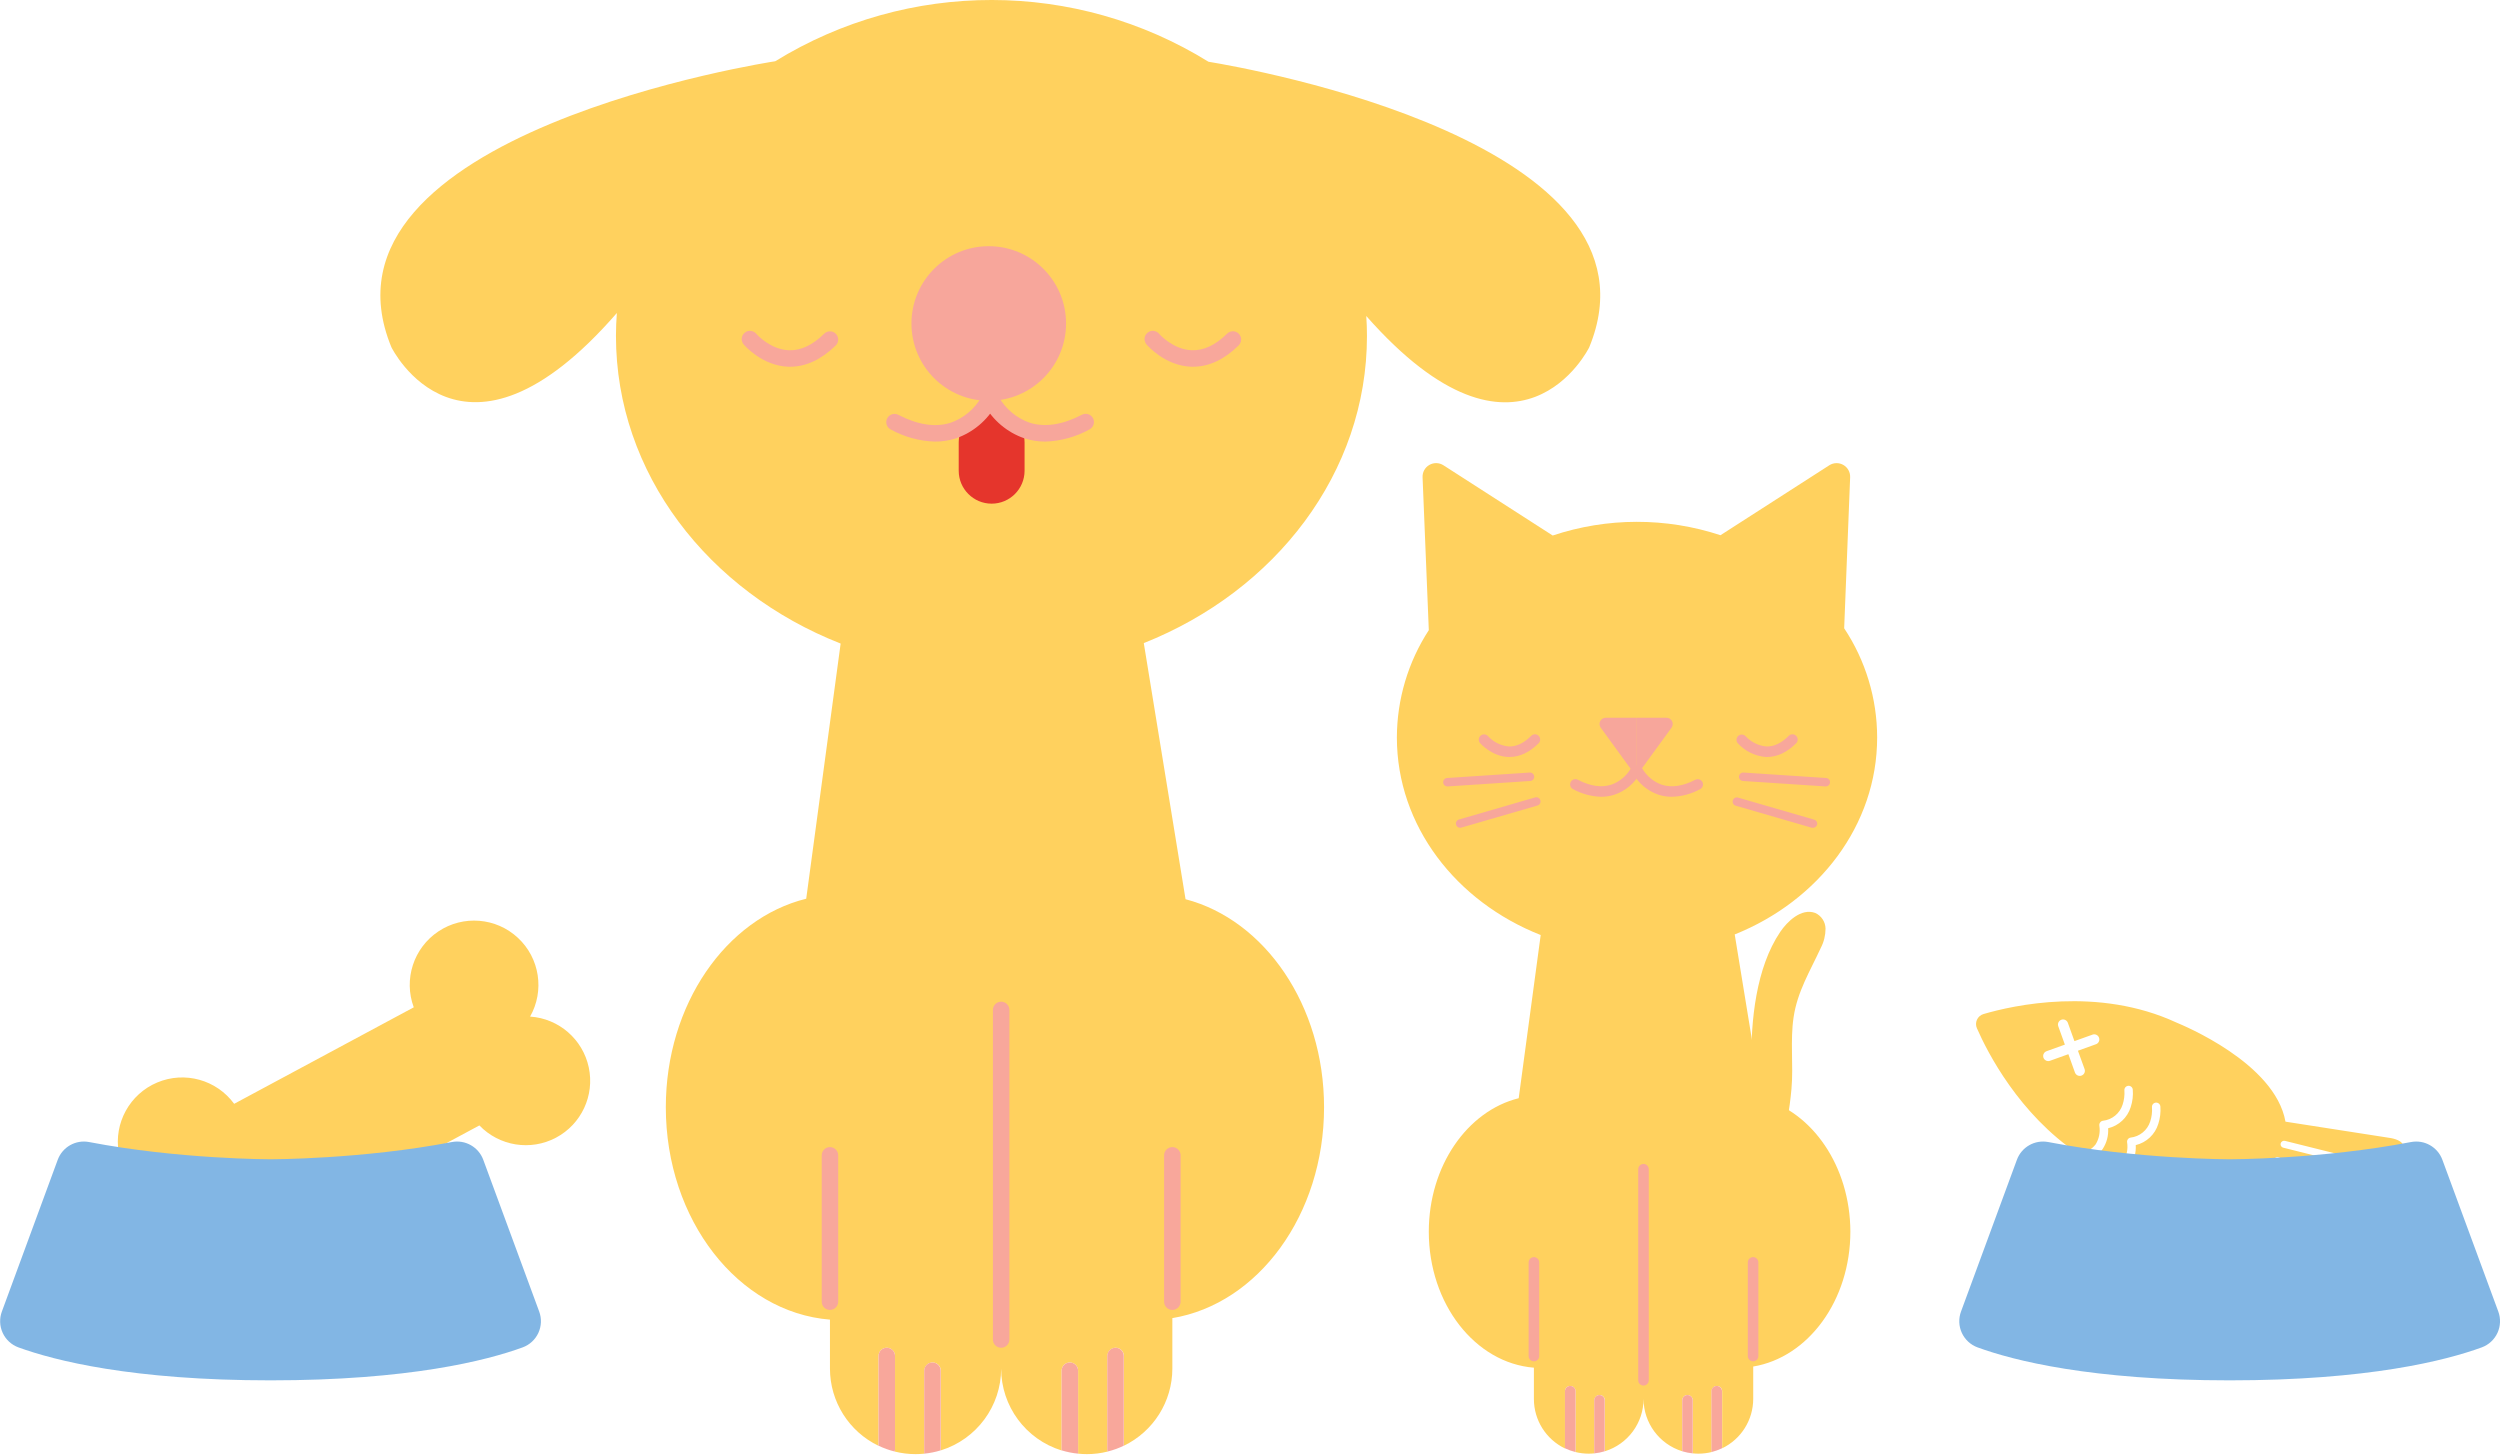
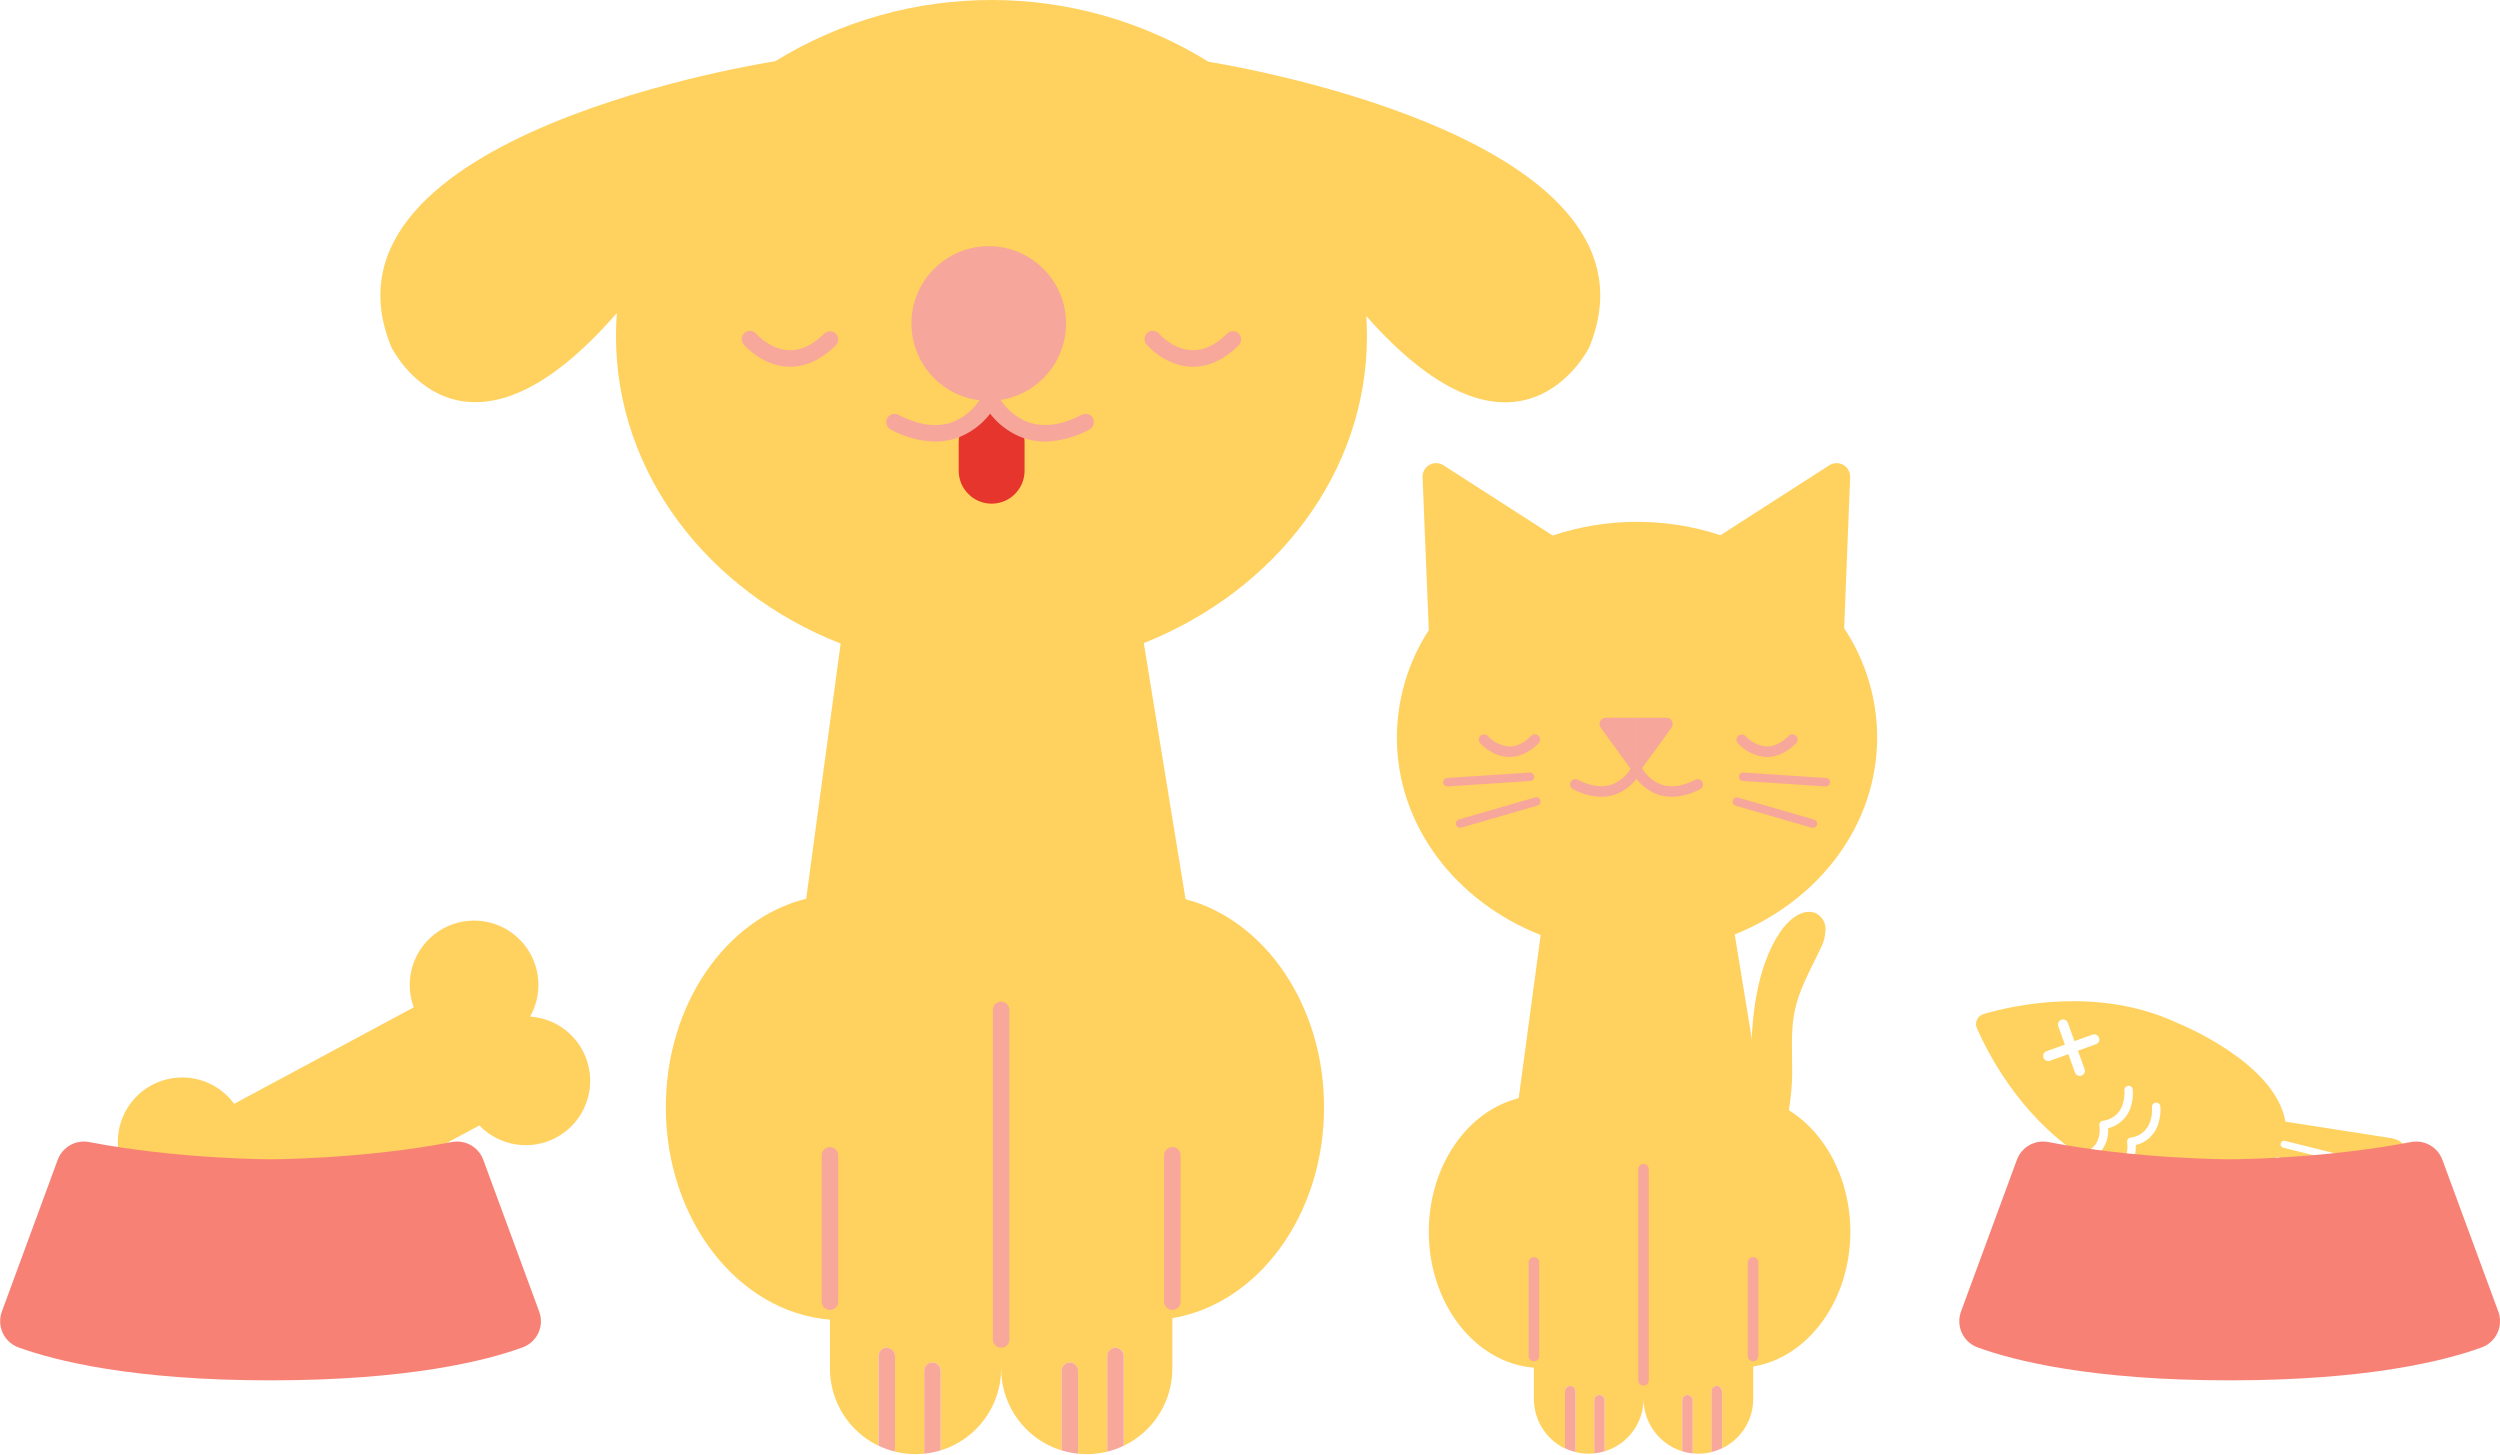
<svg xmlns="http://www.w3.org/2000/svg" viewBox="0 0 758.05 440.92">
  <defs>
-     <style>.cls-1{fill:#ffd15e;}.cls-2{fill:#e5352c;}.cls-3{fill:#f7a69b;}.cls-4{fill:#f8a79b;}.cls-5{fill:#82b6e4;}</style>
+     <style>.cls-1{fill:#ffd15e;}.cls-2{fill:#e5352c;}.cls-3{fill:#f7a69b;}.cls-4{fill:#f8a79b;}.cls-5{fill:#f88175;}</style>
  </defs>
  <g id="Layer_2" data-name="Layer 2">
    <g id="Layer_1-2" data-name="Layer 1">
      <path class="cls-1" d="M366.43,18.72a125,125,0,0,0-131.36-.15S91.89,40.32,118.68,105.28c0,0,21.39,43.68,68.36-10.37-.17,2.3-.27,4.61-.27,6.94,0,41.7,28,77.54,68.13,93.29l-10.44,77.37c-24.3,6-42.57,32.05-42.57,63.23,0,34.2,22,62.17,49.77,64.4V415a26,26,0,0,0,14.73,23.4V411.16a2.5,2.5,0,1,1,5,0v28.25a2.47,2.47,0,0,1-.12.72,25.57,25.57,0,0,0,6.35.79h0a26,26,0,0,0,2.66-.14,2.21,2.21,0,0,1,0-.37V415.63a2.5,2.5,0,0,1,5,0v24.15A26,26,0,0,0,303.57,415a26,26,0,0,0,18.33,24.81V415.63a2.5,2.5,0,0,1,5,0v24.78a2.21,2.21,0,0,1,0,.37,26,26,0,0,0,2.66.14h0a25.57,25.57,0,0,0,6.35-.79,2.47,2.47,0,0,1-.12-.72V411.16a2.5,2.5,0,0,1,5,0v27.21A26,26,0,0,0,355.48,415V399.68c26-4.32,46-31.29,46-63.94,0-30.94-18-56.79-42-63.08L346.82,195c39.87-15.84,67.67-51.57,67.67-93.11q0-3.06-.21-6.07c46.44,52.7,67.6,9.5,67.6,9.5C507.4,43.42,378.74,20.74,366.43,18.72Z" />
      <rect class="cls-2" x="290.7" y="124.14" width="19.97" height="28.58" rx="9.99" />
      <circle class="cls-3" cx="299.81" cy="98.09" r="23.44" />
      <path class="cls-3" d="M283.54,133.9a29.43,29.43,0,0,1-13.46-3.68,2.5,2.5,0,0,1,2.31-4.44c5.91,3.07,11.25,3.87,15.87,2.4a17.37,17.37,0,0,0,9.32-7.78,2.5,2.5,0,0,1,4.47,2.26,22.31,22.31,0,0,1-12.19,10.26A20.57,20.57,0,0,1,283.54,133.9Z" />
      <path class="cls-3" d="M316.9,133.9a20.62,20.62,0,0,1-6.32-1,22.22,22.22,0,0,1-12.18-10.26,2.5,2.5,0,0,1,4.46-2.26,17.41,17.41,0,0,0,9.32,7.78c4.62,1.47,10,.67,15.88-2.4a2.5,2.5,0,0,1,2.3,4.44A29.4,29.4,0,0,1,316.9,133.9Z" />
      <path class="cls-4" d="M271.39,411.16a2.5,2.5,0,1,0-5,0v27.21a25.31,25.31,0,0,0,4.88,1.76,2.47,2.47,0,0,0,.12-.72Z" />
      <path class="cls-4" d="M282.74,413.13a2.5,2.5,0,0,0-2.5,2.5v24.78a2.21,2.21,0,0,0,0,.37,25.35,25.35,0,0,0,5-1V415.63A2.5,2.5,0,0,0,282.74,413.13Z" />
      <path class="cls-4" d="M335.75,411.16a2.5,2.5,0,0,1,5,0v27.21a25.31,25.31,0,0,1-4.88,1.76,2.47,2.47,0,0,1-.12-.72Z" />
      <path class="cls-4" d="M324.4,413.13a2.5,2.5,0,0,1,2.5,2.5v24.78a2.21,2.21,0,0,1,0,.37,25.35,25.35,0,0,1-5-1V415.63A2.5,2.5,0,0,1,324.4,413.13Z" />
      <path class="cls-4" d="M303.57,408.67a2.5,2.5,0,0,1-2.5-2.5V306.23a2.5,2.5,0,0,1,5,0v99.94A2.5,2.5,0,0,1,303.57,408.67Z" />
      <path class="cls-4" d="M251.66,397.2a2.5,2.5,0,0,1-2.5-2.5V350.32a2.5,2.5,0,0,1,5,0V394.7A2.5,2.5,0,0,1,251.66,397.2Z" />
      <path class="cls-4" d="M355.48,397.2a2.5,2.5,0,0,1-2.5-2.5V350.32a2.5,2.5,0,1,1,5,0V394.7A2.5,2.5,0,0,1,355.48,397.2Z" />
      <path class="cls-4" d="M239.58,111.2H239c-7.89-.31-13.19-6.4-13.41-6.66a2.5,2.5,0,1,1,3.79-3.25c.08.09,4.19,4.71,9.85,4.91,3.6.13,7.19-1.57,10.66-5a2.5,2.5,0,1,1,3.54,3.54C249.06,109,244.42,111.2,239.58,111.2Z" />
      <path class="cls-4" d="M361.77,111.2h-.62c-7.89-.31-13.19-6.4-13.41-6.66a2.5,2.5,0,1,1,3.79-3.25c.08.09,4.19,4.71,9.85,4.91,3.62.13,7.19-1.57,10.67-5a2.5,2.5,0,1,1,3.53,3.54C371.25,109,366.61,111.2,361.77,111.2Z" />
      <path class="cls-1" d="M537.59,355.67s2.17-6.6,2.28-7a103.86,103.86,0,0,0,3.34-18.51c.64-7.23-.43-14.5.64-21.69,1.16-7.84,5-14,8.26-21.07a12.66,12.66,0,0,0,1.43-5.81,5.34,5.34,0,0,0-3.14-4.77c-4.24-1.55-8.49,2.64-10.59,5.74-7.37,10.9-8.93,26.94-8.76,39.82,0,0,.23,17.26-5.19,26.51Z" />
      <path class="cls-1" d="M534.13,333.06,526,283.34c25.45-10.2,43.19-33.1,43.19-59.73a60,60,0,0,0-10-33.1L561,144.7a4.11,4.11,0,0,0-6.32-3.62l-33,21.21a80.85,80.85,0,0,0-50.87.09l-33.13-21.3a4.11,4.11,0,0,0-6.33,3.62L433.24,191l.05,0a60,60,0,0,0-9.73,32.62c0,26.78,17.94,49.79,43.61,59.9L460.5,333c-15.56,3.86-27.26,20.52-27.26,40.48,0,21.9,14.07,39.81,31.87,41.23v9.49a16.63,16.63,0,0,0,9.42,15V421.73a1.61,1.61,0,0,1,3.21,0v18.08a1.78,1.78,0,0,1-.08.47,17,17,0,0,0,4.06.5h0a16,16,0,0,0,1.71-.09,1.79,1.79,0,0,1,0-.24V424.59a1.6,1.6,0,0,1,3.2,0v15.46a16.63,16.63,0,0,0,11.73-15.89,16.63,16.63,0,0,0,11.73,15.89V424.59a1.6,1.6,0,1,1,3.2,0v15.86a1.79,1.79,0,0,1,0,.24,16,16,0,0,0,1.71.09,17,17,0,0,0,4.06-.5,1.78,1.78,0,0,1-.08-.47V421.73a1.61,1.61,0,0,1,3.21,0v17.42a16.63,16.63,0,0,0,9.42-15v-9.79c16.64-2.76,29.46-20,29.46-40.93C561,353.63,549.51,337.08,534.13,333.06Z" />
      <path class="cls-3" d="M485.52,241.6a18.82,18.82,0,0,1-8.62-2.36,1.6,1.6,0,0,1,1.47-2.84c3.79,2,7.21,2.48,10.17,1.54a11.16,11.16,0,0,0,6-5,1.6,1.6,0,0,1,2.85,1.44,14.14,14.14,0,0,1-7.8,6.57A13,13,0,0,1,485.52,241.6Z" />
      <path class="cls-3" d="M506.87,241.6a13.07,13.07,0,0,1-4-.63,14.19,14.19,0,0,1-7.8-6.57,1.6,1.6,0,0,1,2.86-1.44,11.14,11.14,0,0,0,6,5c3,.94,6.38.42,10.17-1.54a1.6,1.6,0,0,1,1.47,2.84A18.82,18.82,0,0,1,506.87,241.6Z" />
      <path class="cls-4" d="M477.74,421.73a1.61,1.61,0,0,0-3.21,0v17.42a17.4,17.4,0,0,0,3.13,1.13,1.78,1.78,0,0,0,.08-.47Z" />
      <path class="cls-4" d="M485,423a1.59,1.59,0,0,0-1.6,1.6v15.86a1.79,1.79,0,0,0,0,.24,16.75,16.75,0,0,0,3.18-.64V424.59A1.6,1.6,0,0,0,485,423Z" />
      <path class="cls-4" d="M518.94,421.73a1.61,1.61,0,0,1,3.21,0v17.42a17.68,17.68,0,0,1-3.13,1.13,1.78,1.78,0,0,1-.08-.47Z" />
      <path class="cls-4" d="M511.67,423a1.59,1.59,0,0,1,1.6,1.6v15.86a1.79,1.79,0,0,1,0,.24,16.75,16.75,0,0,1-3.18-.64V424.59A1.6,1.6,0,0,1,511.67,423Z" />
      <path class="cls-4" d="M498.34,420.13a1.6,1.6,0,0,1-1.6-1.6v-64a1.6,1.6,0,0,1,3.2,0v64A1.6,1.6,0,0,1,498.34,420.13Z" />
      <path class="cls-4" d="M465.11,412.79a1.6,1.6,0,0,1-1.6-1.6V382.78a1.6,1.6,0,1,1,3.2,0v28.41A1.6,1.6,0,0,1,465.11,412.79Z" />
      <path class="cls-4" d="M531.57,412.79a1.6,1.6,0,0,1-1.6-1.6V382.78a1.6,1.6,0,1,1,3.2,0v28.41A1.6,1.6,0,0,1,531.57,412.79Z" />
      <path class="cls-3" d="M505.31,217.63h-9.2v16.09a1.91,1.91,0,0,0,1.78-.77l8.95-12.3A1.9,1.9,0,0,0,505.31,217.63Z" />
      <path class="cls-3" d="M485.37,220.65l8.95,12.3a1.93,1.93,0,0,0,1.79.77V217.63h-9.2A1.9,1.9,0,0,0,485.37,220.65Z" />
      <path class="cls-3" d="M438.92,238.46a1.28,1.28,0,0,1-.08-2.56l25-1.65a1.28,1.28,0,1,1,.17,2.56l-25,1.65Z" />
      <path class="cls-3" d="M442.74,251a1.28,1.28,0,0,1-1.23-.93,1.27,1.27,0,0,1,.87-1.58l23.11-6.7a1.28,1.28,0,1,1,.71,2.46l-23.1,6.7A1.49,1.49,0,0,1,442.74,251Z" />
      <path class="cls-3" d="M553.57,238.46h-.08l-25-1.65a1.28,1.28,0,0,1,.17-2.56l25,1.65a1.28,1.28,0,0,1-.08,2.56Z" />
      <path class="cls-3" d="M549.75,251a1.48,1.48,0,0,1-.35,0l-23.11-6.7a1.28,1.28,0,0,1,.71-2.46l23.11,6.7A1.27,1.27,0,0,1,551,250,1.28,1.28,0,0,1,549.75,251Z" />
      <path class="cls-4" d="M457.72,229.53h-.4c-5-.19-8.42-4.08-8.57-4.25a1.6,1.6,0,0,1,2.43-2.08,9.83,9.83,0,0,0,6.29,3.14c2.3.09,4.6-1,6.82-3.22a1.59,1.59,0,0,1,2.26,2.25C463.78,228.13,460.81,229.53,457.72,229.53Z" />
      <path class="cls-4" d="M535.81,229.53h-.39a12.93,12.93,0,0,1-8.57-4.25,1.6,1.6,0,0,1,2.42-2.08,9.83,9.83,0,0,0,6.29,3.14c2.31.09,4.6-1,6.82-3.22a1.59,1.59,0,0,1,2.26,2.25C541.87,228.13,538.91,229.53,535.81,229.53Z" />
      <path class="cls-1" d="M160.71,308.3a19.51,19.51,0,1,0-35.25-2.86L71,334.7a19.52,19.52,0,1,0-17.07,31A19.51,19.51,0,1,0,90,371l55.36-29.75a19.52,19.52,0,1,0,15.4-33Z" />
      <path class="cls-5" d="M146.54,351.68a8.46,8.46,0,0,0-9.52-5.39c-27.13,5.23-55,5.23-55,5.23s-27.89,0-55-5.23a8.46,8.46,0,0,0-9.52,5.39l-16.93,46a8.45,8.45,0,0,0,5,10.87c11,4,34.43,10,76.46,10s65.51-6,76.46-10a8.44,8.44,0,0,0,5-10.87Z" />
      <path class="cls-1" d="M714.08,368.68a15.56,15.56,0,0,1,4.63-9.94l9.18-9c1.88-2,1-4.14-3.7-4.77L693,340.11c-3.16-17.84-31.36-29.32-32.94-30a.35.35,0,0,1-.14-.06c-23.78-11-49.49-5.21-58.48-2.57a3.16,3.16,0,0,0-2,4.31c3.26,7.44,12.77,26,30.7,38.07a1.35,1.35,0,0,1,.45-.17,7,7,0,0,0,4.85-2.7,8.25,8.25,0,0,0,1.13-5.62,1.29,1.29,0,0,1,.22-1,1.23,1.23,0,0,1,.83-.53,7.07,7.07,0,0,0,6-4.9,11.28,11.28,0,0,0,.54-4.29,1.29,1.29,0,0,1,1.14-1.41,1.27,1.27,0,0,1,1.4,1.13,13.5,13.5,0,0,1-.62,5.31,9.49,9.49,0,0,1-6.85,6.43,10.23,10.23,0,0,1-1.66,6.29,8.73,8.73,0,0,1-4.5,3.28c1.85,1.11,3.77,2.14,5.78,3.09l.15,0a7.06,7.06,0,0,0,4.86-2.71,8.38,8.38,0,0,0,1.13-5.62,1.27,1.27,0,0,1,1-1.49,7.09,7.09,0,0,0,6-4.9,11.2,11.2,0,0,0,.53-4.3,1.28,1.28,0,0,1,2.55-.27,13.79,13.79,0,0,1-.63,5.3,9.46,9.46,0,0,1-6.84,6.44,10.39,10.39,0,0,1-1.66,6.29,8.56,8.56,0,0,1-3.72,3c7.75,3.64,28.19,11.86,41.07,4.43l23.83,20.77c3.53,3.22,5.71,2.49,6-.24Zm-82-44.54a1.54,1.54,0,0,1-.93,2,1.51,1.51,0,0,1-1.18-.05,1.59,1.59,0,0,1-.8-.87l-2-5.57-5.57,2a1.51,1.51,0,0,1-1.18-.05,1.54,1.54,0,0,1,.12-2.85l5.57-2-2-5.56a1.54,1.54,0,1,1,2.9-1.06l2,5.56,5.57-2a1.55,1.55,0,0,1,1.05,2.91l-5.56,2Zm75.34,46.49a1.07,1.07,0,0,1-1.31.34.87.87,0,0,1-.18-.11l-18.43-13.39a1.06,1.06,0,1,1,1.25-1.72l18.43,13.39A1.07,1.07,0,0,1,707.4,370.63Zm-17.81-19.17a1.06,1.06,0,0,1,1.42-.52l17.14,8a1.06,1.06,0,1,1-.9,1.93l-17.14-8A1.05,1.05,0,0,1,689.59,351.46Zm24.84,2.07L692.32,348l-.19-.07a1.07,1.07,0,0,1-.59-1.22,1.08,1.08,0,0,1,1.3-.78L715,351.46a1.07,1.07,0,0,1-.52,2.07Z" />
      <path class="cls-5" d="M740.58,351.68a8.45,8.45,0,0,0-9.51-5.39c-27.13,5.23-55,5.23-55,5.23s-27.9,0-55-5.23a8.45,8.45,0,0,0-9.51,5.39l-16.94,46a8.45,8.45,0,0,0,5,10.87c10.94,4,34.43,10,76.46,10s65.51-6,76.45-10a8.45,8.45,0,0,0,5-10.87Z" />
    </g>
  </g>
</svg>
